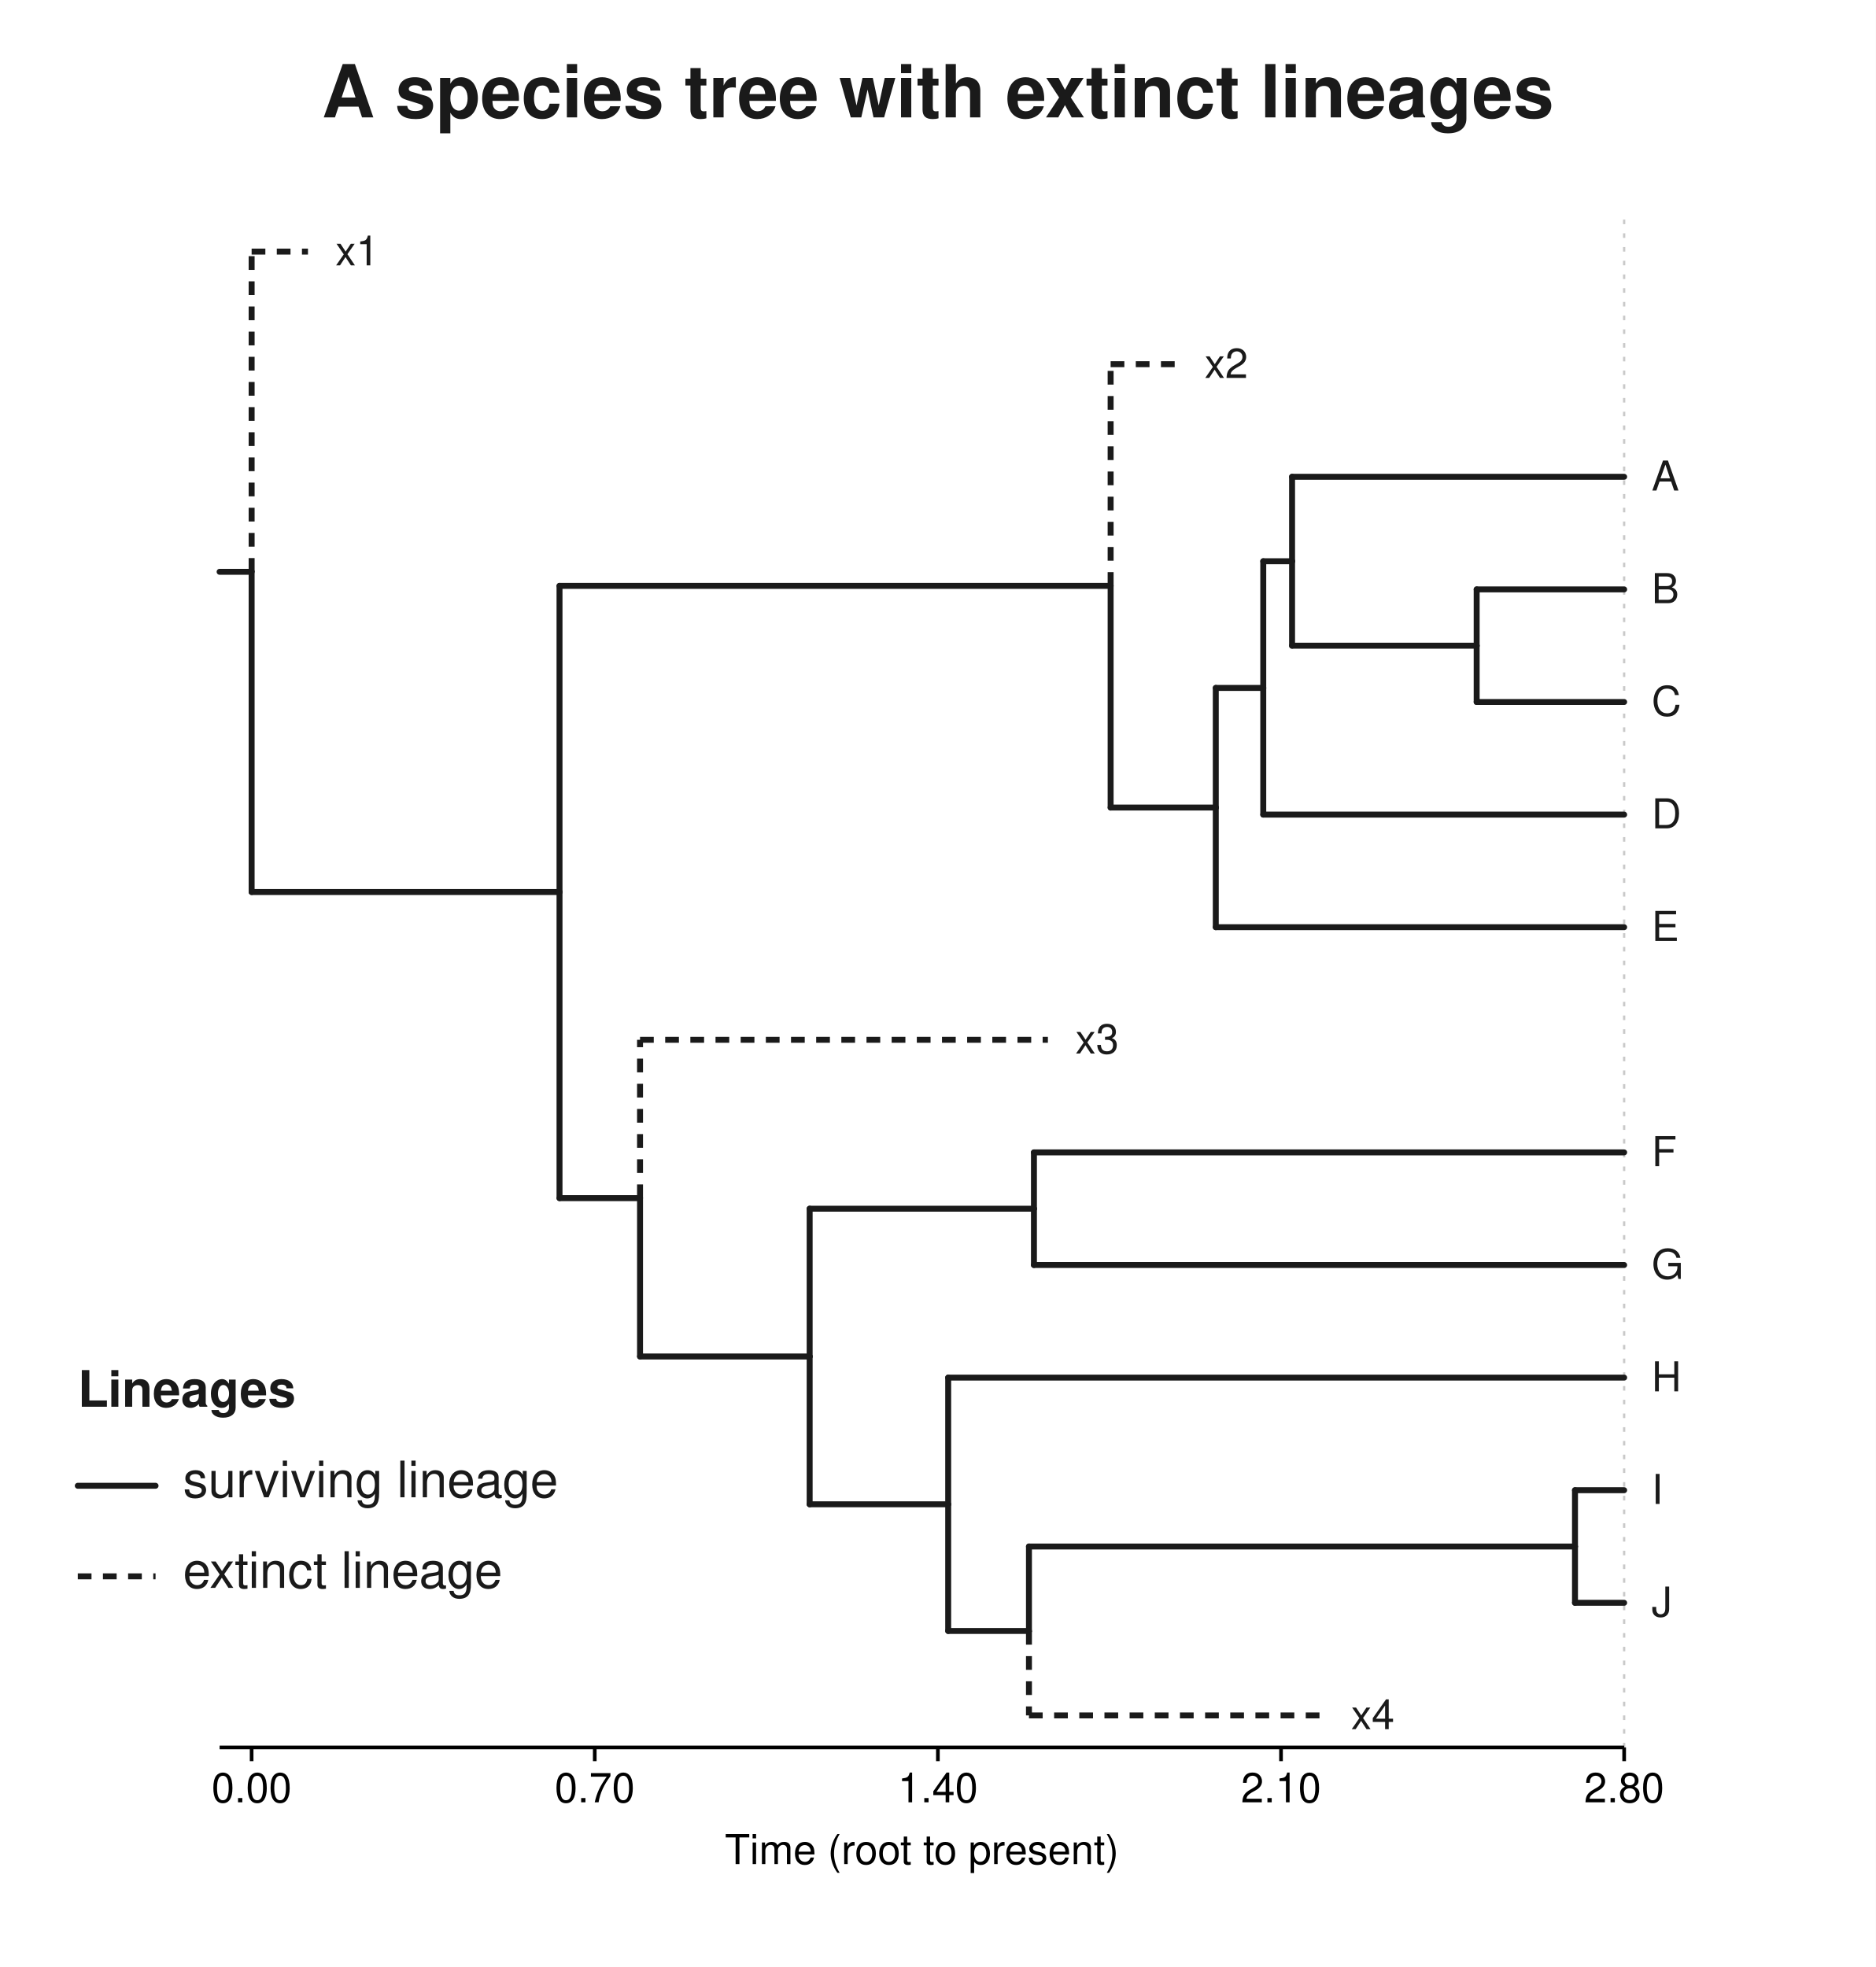
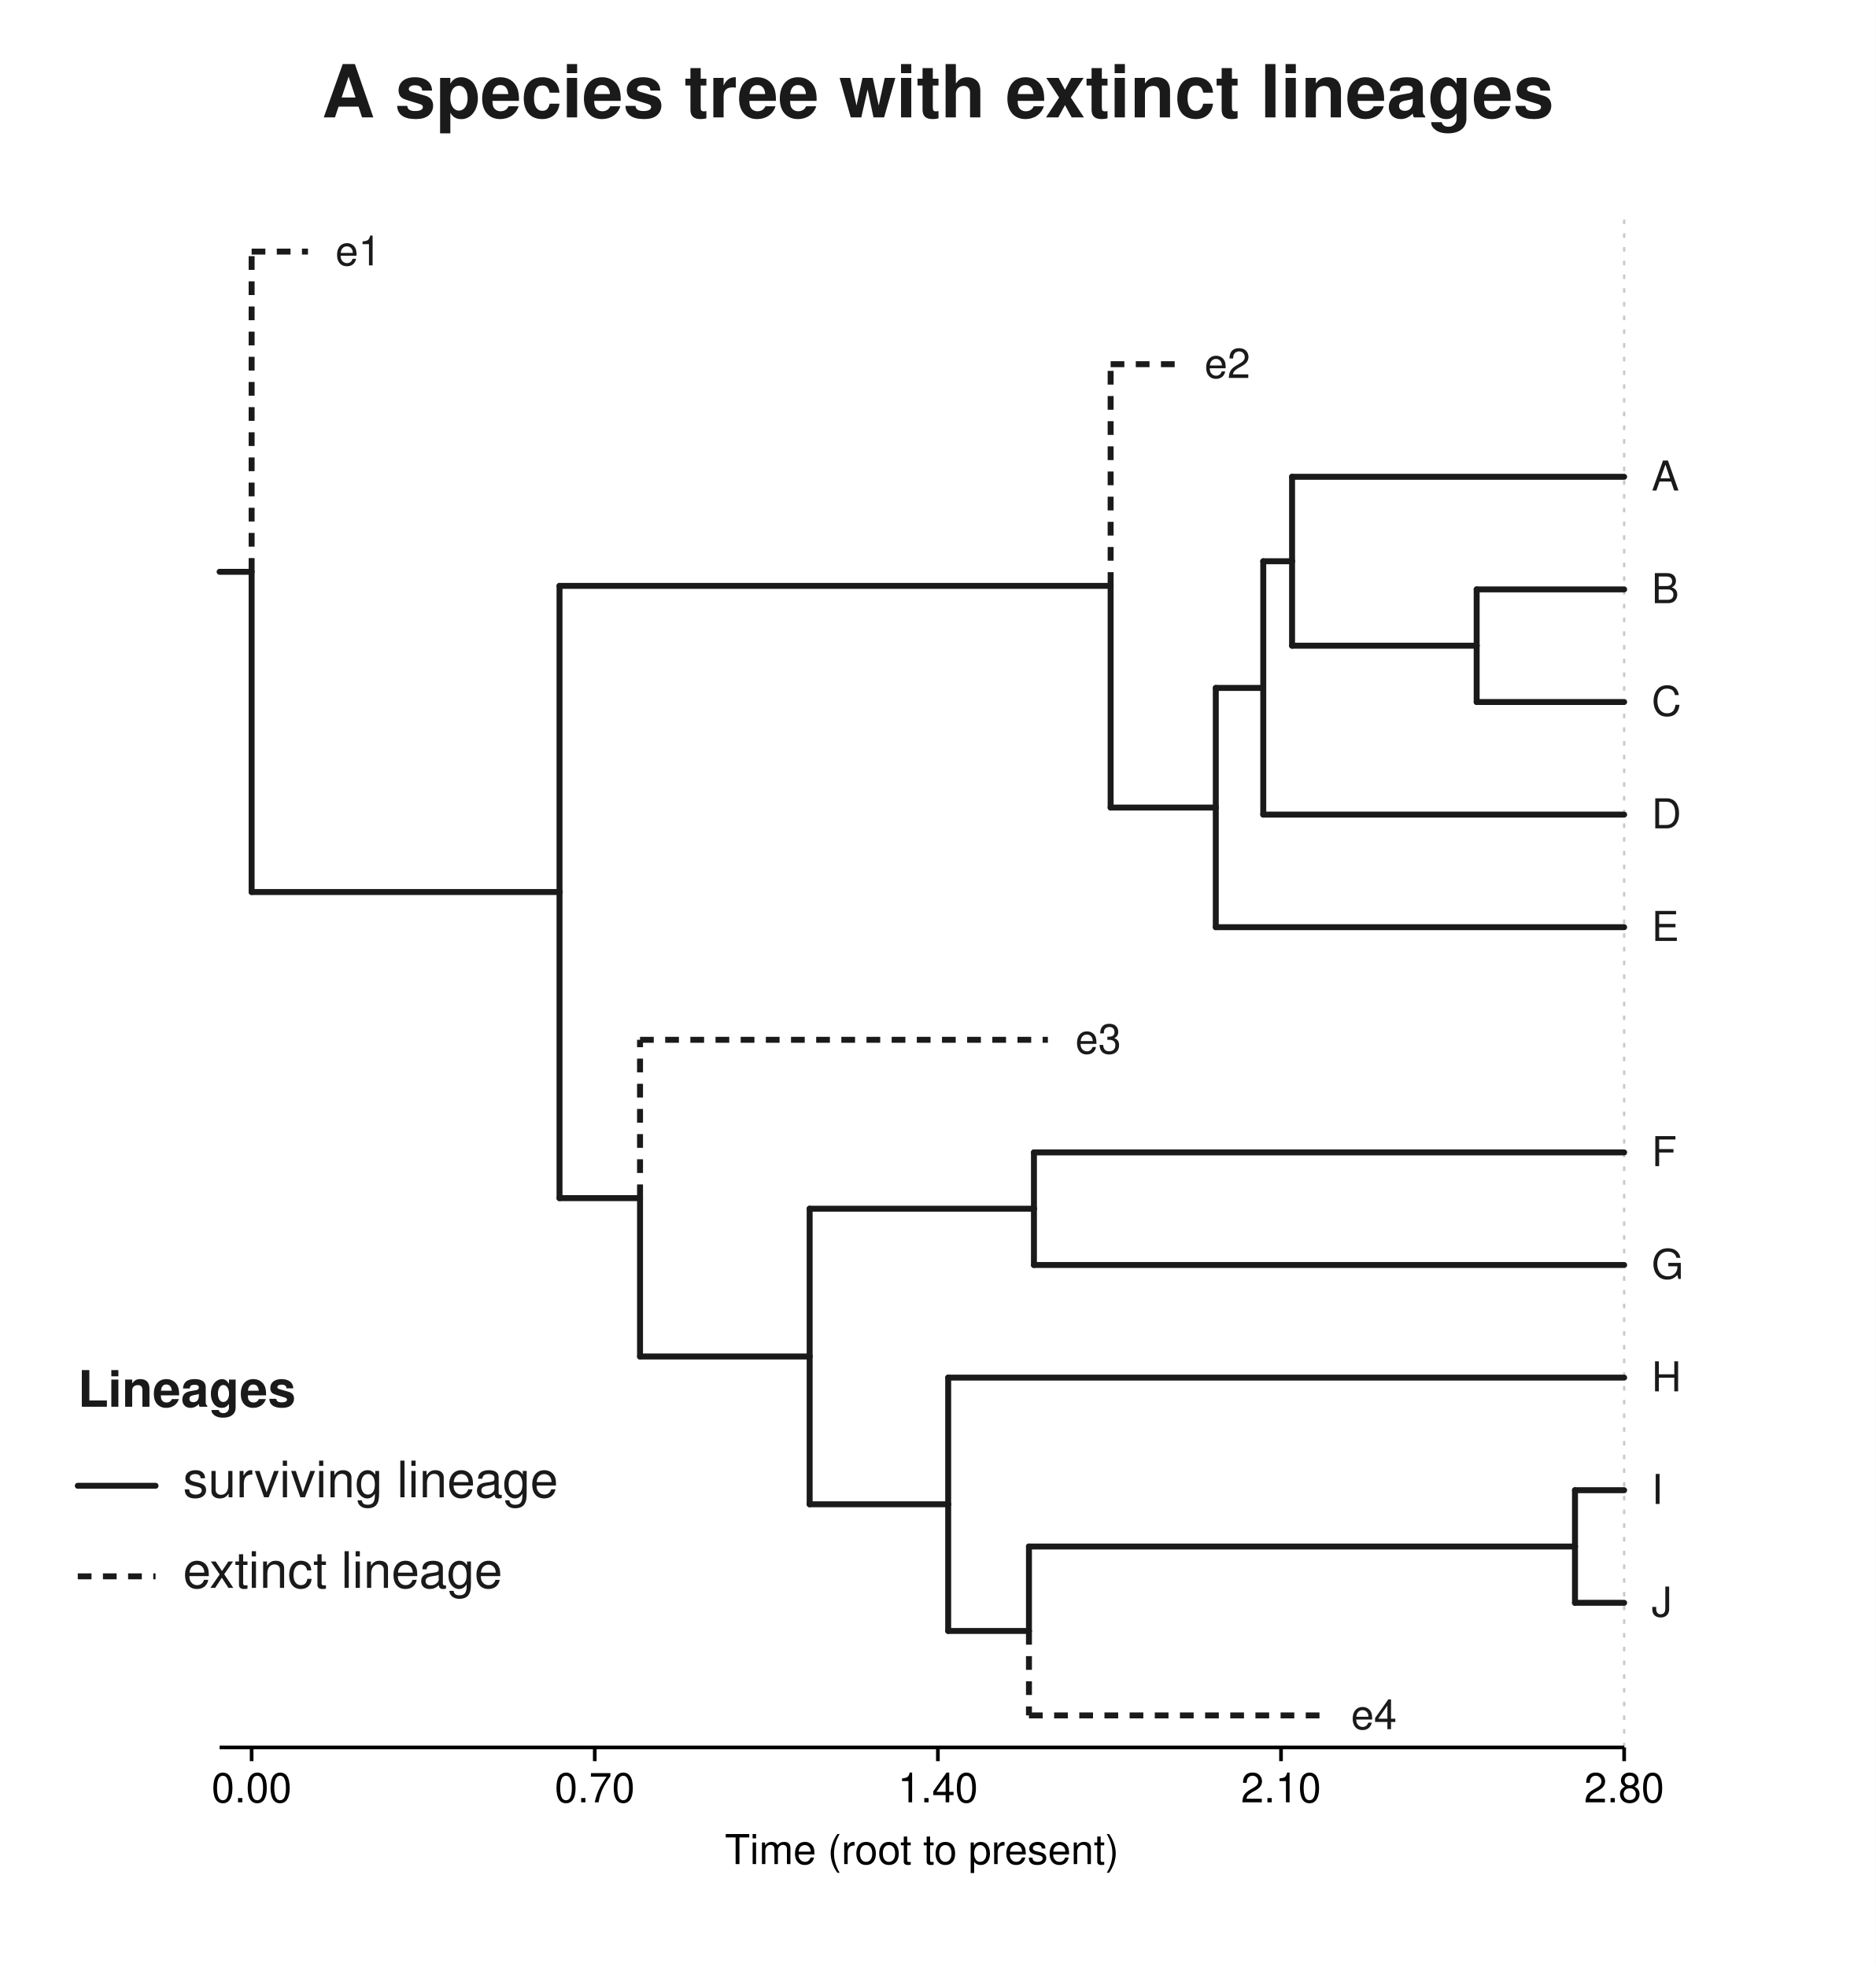
<svg xmlns="http://www.w3.org/2000/svg" width="820" height="860" viewBox="-410.0 -430.0 820 860">
  <defs>
</defs>
  <rect x="-410.0" y="-430.0" width="820" height="860" fill="white" />
  <path d="M300.0,-334.0 L300.0,334.0" stroke="#c9c9c9" stroke-width="1.0" stroke-dasharray="2,4" />
  <path d="M-300.0,-320.0 L-275.371,-320.0" stroke="#1a1a1a" stroke-width="2.6" stroke-dasharray="6,5" stroke-linecap="butt" />
  <path d="M75.511,-270.769 L104.567,-270.769" stroke="#1a1a1a" stroke-width="2.6" stroke-dasharray="6,5" stroke-linecap="butt" />
  <path d="M154.83,-221.538 L300,-221.538" stroke="#1a1a1a" stroke-width="2.6" stroke-linecap="round" />
  <path d="M235.525,-172.308 L300,-172.308" stroke="#1a1a1a" stroke-width="2.6" stroke-linecap="round" />
  <path d="M235.525,-123.077 L300,-123.077" stroke="#1a1a1a" stroke-width="2.6" stroke-linecap="round" />
  <path d="M154.83,-147.692 L235.525,-147.692" stroke="#1a1a1a" stroke-width="2.6" stroke-linecap="round" />
  <path d="M235.525,-147.692 L235.525,-172.308" stroke="#1a1a1a" stroke-width="2.6" stroke-linecap="round" />
  <path d="M235.525,-147.692 L235.525,-123.077" stroke="#1a1a1a" stroke-width="2.6" stroke-linecap="round" />
  <path d="M142.236,-184.615 L154.83,-184.615" stroke="#1a1a1a" stroke-width="2.6" stroke-linecap="round" />
  <path d="M154.83,-184.615 L154.83,-221.538" stroke="#1a1a1a" stroke-width="2.6" stroke-linecap="round" />
  <path d="M154.83,-184.615 L154.83,-147.692" stroke="#1a1a1a" stroke-width="2.6" stroke-linecap="round" />
  <path d="M142.236,-73.846 L300,-73.846" stroke="#1a1a1a" stroke-width="2.6" stroke-linecap="round" />
  <path d="M121.481,-129.231 L142.236,-129.231" stroke="#1a1a1a" stroke-width="2.6" stroke-linecap="round" />
  <path d="M142.236,-129.231 L142.236,-184.615" stroke="#1a1a1a" stroke-width="2.6" stroke-linecap="round" />
  <path d="M142.236,-129.231 L142.236,-73.846" stroke="#1a1a1a" stroke-width="2.6" stroke-linecap="round" />
  <path d="M121.481,-24.615 L300,-24.615" stroke="#1a1a1a" stroke-width="2.6" stroke-linecap="round" />
  <path d="M75.511,-76.923 L121.481,-76.923" stroke="#1a1a1a" stroke-width="2.6" stroke-linecap="round" />
  <path d="M121.481,-76.923 L121.481,-129.231" stroke="#1a1a1a" stroke-width="2.6" stroke-linecap="round" />
  <path d="M121.481,-76.923 L121.481,-24.615" stroke="#1a1a1a" stroke-width="2.6" stroke-linecap="round" />
  <path d="M-165.405,-173.846 L75.511,-173.846" stroke="#1a1a1a" stroke-width="2.6" stroke-linecap="round" />
  <path d="M75.511,-173.846 L75.511,-270.769" stroke="#1a1a1a" stroke-width="2.6" stroke-dasharray="6,5" stroke-linecap="butt" />
  <path d="M75.511,-173.846 L75.511,-76.923" stroke="#1a1a1a" stroke-width="2.6" stroke-linecap="round" />
  <path d="M-130.209,24.615 L48.088,24.615" stroke="#1a1a1a" stroke-width="2.6" stroke-dasharray="6,5" stroke-linecap="butt" />
  <path d="M41.991,73.846 L300,73.846" stroke="#1a1a1a" stroke-width="2.6" stroke-linecap="round" />
  <path d="M41.991,123.077 L300,123.077" stroke="#1a1a1a" stroke-width="2.6" stroke-linecap="round" />
  <path d="M-56.06,98.462 L41.991,98.462" stroke="#1a1a1a" stroke-width="2.6" stroke-linecap="round" />
  <path d="M41.991,98.462 L41.991,73.846" stroke="#1a1a1a" stroke-width="2.6" stroke-linecap="round" />
  <path d="M41.991,98.462 L41.991,123.077" stroke="#1a1a1a" stroke-width="2.6" stroke-linecap="round" />
  <path d="M4.502,172.308 L300.0,172.308" stroke="#1a1a1a" stroke-width="2.6" stroke-linecap="round" />
  <path d="M278.51,221.538 L300.0,221.538" stroke="#1a1a1a" stroke-width="2.6" stroke-linecap="round" />
  <path d="M278.51,270.769 L300.0,270.769" stroke="#1a1a1a" stroke-width="2.6" stroke-linecap="round" />
  <path d="M39.811,246.154 L278.51,246.154" stroke="#1a1a1a" stroke-width="2.6" stroke-linecap="round" />
  <path d="M278.51,246.154 L278.51,221.538" stroke="#1a1a1a" stroke-width="2.6" stroke-linecap="round" />
  <path d="M278.51,246.154 L278.51,270.769" stroke="#1a1a1a" stroke-width="2.6" stroke-linecap="round" />
  <path d="M39.811,320.0 L168.61,320.0" stroke="#1a1a1a" stroke-width="2.6" stroke-dasharray="6,5" stroke-linecap="butt" />
  <path d="M4.502,283.077 L39.811,283.077" stroke="#1a1a1a" stroke-width="2.6" stroke-linecap="round" />
  <path d="M39.811,283.077 L39.811,246.154" stroke="#1a1a1a" stroke-width="2.6" stroke-linecap="round" />
  <path d="M39.811,283.077 L39.811,320.0" stroke="#1a1a1a" stroke-width="2.6" stroke-dasharray="6,5" stroke-linecap="butt" />
  <path d="M-56.06,227.692 L4.502,227.692" stroke="#1a1a1a" stroke-width="2.6" stroke-linecap="round" />
  <path d="M4.502,227.692 L4.502,172.308" stroke="#1a1a1a" stroke-width="2.6" stroke-linecap="round" />
  <path d="M4.502,227.692 L4.502,283.077" stroke="#1a1a1a" stroke-width="2.6" stroke-linecap="round" />
  <path d="M-130.209,163.077 L-56.06,163.077" stroke="#1a1a1a" stroke-width="2.6" stroke-linecap="round" />
  <path d="M-56.06,163.077 L-56.06,98.462" stroke="#1a1a1a" stroke-width="2.6" stroke-linecap="round" />
  <path d="M-56.06,163.077 L-56.06,227.692" stroke="#1a1a1a" stroke-width="2.6" stroke-linecap="round" />
  <path d="M-165.405,93.846 L-130.209,93.846" stroke="#1a1a1a" stroke-width="2.6" stroke-linecap="round" />
  <path d="M-130.209,93.846 L-130.209,24.615" stroke="#1a1a1a" stroke-width="2.6" stroke-dasharray="6,5" stroke-linecap="butt" />
  <path d="M-130.209,93.846 L-130.209,163.077" stroke="#1a1a1a" stroke-width="2.6" stroke-linecap="round" />
  <path d="M-300.0,-40 L-165.405,-40" stroke="#1a1a1a" stroke-width="2.6" stroke-linecap="round" />
  <path d="M-165.405,-40 L-165.405,-173.846" stroke="#1a1a1a" stroke-width="2.6" stroke-linecap="round" />
  <path d="M-165.405,-40 L-165.405,93.846" stroke="#1a1a1a" stroke-width="2.6" stroke-linecap="round" />
  <path d="M-314.0,-180.0 L-300.0,-180.0" stroke="#1a1a1a" stroke-width="2.6" stroke-linecap="round" />
  <path d="M-300.0,-180.0 L-300.0,-320.0" stroke="#1a1a1a" stroke-width="2.6" stroke-dasharray="6,5" stroke-linecap="butt" />
  <path d="M-300.0,-180.0 L-300.0,-40" stroke="#1a1a1a" stroke-width="2.6" stroke-linecap="round" />
-   <text x="-263.371" y="-320.0" font-size="18" fill="#1a1a1a" font-family="Helvetica" transform="" text-anchor="start" dominant-baseline="middle">x1</text>
-   <text x="116.567" y="-270.769" font-size="18" fill="#1a1a1a" font-family="Helvetica" transform="" text-anchor="start" dominant-baseline="middle">x2</text>
+   <text x="-263.371" y="-320.0" font-size="18" fill="#1a1a1a" font-family="Helvetica" transform="" text-anchor="start" dominant-baseline="middle">e1</text>
+   <text x="116.567" y="-270.769" font-size="18" fill="#1a1a1a" font-family="Helvetica" transform="" text-anchor="start" dominant-baseline="middle">e2</text>
  <text x="312" y="-221.538" font-size="18" fill="#1a1a1a" font-family="Helvetica" transform="" text-anchor="start" dominant-baseline="middle">A</text>
  <text x="312" y="-172.308" font-size="18" fill="#1a1a1a" font-family="Helvetica" transform="" text-anchor="start" dominant-baseline="middle">B</text>
  <text x="312" y="-123.077" font-size="18" fill="#1a1a1a" font-family="Helvetica" transform="" text-anchor="start" dominant-baseline="middle">C</text>
  <text x="312" y="-73.846" font-size="18" fill="#1a1a1a" font-family="Helvetica" transform="" text-anchor="start" dominant-baseline="middle">D</text>
  <text x="312" y="-24.615" font-size="18" fill="#1a1a1a" font-family="Helvetica" transform="" text-anchor="start" dominant-baseline="middle">E</text>
-   <text x="60.088" y="24.615" font-size="18" fill="#1a1a1a" font-family="Helvetica" transform="" text-anchor="start" dominant-baseline="middle">x3</text>
+   <text x="60.088" y="24.615" font-size="18" fill="#1a1a1a" font-family="Helvetica" transform="" text-anchor="start" dominant-baseline="middle">e3</text>
  <text x="312" y="73.846" font-size="18" fill="#1a1a1a" font-family="Helvetica" transform="" text-anchor="start" dominant-baseline="middle">F</text>
  <text x="312" y="123.077" font-size="18" fill="#1a1a1a" font-family="Helvetica" transform="" text-anchor="start" dominant-baseline="middle">G</text>
  <text x="312.0" y="172.308" font-size="18" fill="#1a1a1a" font-family="Helvetica" transform="" text-anchor="start" dominant-baseline="middle">H</text>
  <text x="312.0" y="221.538" font-size="18" fill="#1a1a1a" font-family="Helvetica" transform="" text-anchor="start" dominant-baseline="middle">I</text>
  <text x="312.0" y="270.769" font-size="18" fill="#1a1a1a" font-family="Helvetica" transform="" text-anchor="start" dominant-baseline="middle">J</text>
-   <text x="180.61" y="320.0" font-size="18" fill="#1a1a1a" font-family="Helvetica" transform="" text-anchor="start" dominant-baseline="middle">x4</text>
+   <text x="180.61" y="320.0" font-size="18" fill="#1a1a1a" font-family="Helvetica" transform="" text-anchor="start" dominant-baseline="middle">e4</text>
  <path d="M-314.0,334.0 L300,334.0" stroke="black" stroke-width="1.6" />
  <path d="M-300.0,334.0 L-300.0,340.0" stroke="black" stroke-width="1.6" />
  <text x="-300.0" y="358.0" font-size="18" text-anchor="middle" font-family="Helvetica">0.00</text>
  <path d="M-150,334.0 L-150,340.0" stroke="black" stroke-width="1.6" />
  <text x="-150" y="358.0" font-size="18" text-anchor="middle" font-family="Helvetica">0.70</text>
  <path d="M-4.2857152493525064e-08,334.0 L-4.2857152493525064e-08,340.0" stroke="black" stroke-width="1.6" />
  <text x="-4.2857152493525064e-08" y="358.0" font-size="18" text-anchor="middle" font-family="Helvetica">1.40</text>
  <path d="M150,334.0 L150,340.0" stroke="black" stroke-width="1.6" />
  <text x="150" y="358.0" font-size="18" text-anchor="middle" font-family="Helvetica">2.10</text>
  <path d="M300,334.0 L300,340.0" stroke="black" stroke-width="1.6" />
  <text x="300" y="358.0" font-size="18" text-anchor="middle" font-family="Helvetica">2.80</text>
  <text x="-7" y="385.0" font-size="18" text-anchor="middle" font-family="Helvetica">Time (root to present)</text>
  <text x="0" y="-386.0" font-size="32" font-weight="bold" font-family="Helvetica" text-anchor="middle" dominant-baseline="central" fill="#1a1a1a">A species tree with extinct lineages</text>
  <text x="-376.0" y="180.0" font-size="22" font-weight="bold" font-family="Helvetica" text-anchor="start" dominant-baseline="central" fill="#1a1a1a">Lineages</text>
  <path d="M-376.0,219.6 L-342.0,219.6" stroke="#1a1a1a" stroke-width="2.6" stroke-linecap="round" />
  <text x="-330.0" y="219.6" font-size="22" font-family="Helvetica" text-anchor="start" dominant-baseline="central" fill="#1a1a1a">surviving lineage</text>
  <path d="M-376.0,259.2 L-342.0,259.2" stroke="#1a1a1a" stroke-width="2.6" stroke-dasharray="6,5" stroke-linecap="butt" />
  <text x="-330.0" y="259.2" font-size="22" font-family="Helvetica" text-anchor="start" dominant-baseline="central" fill="#1a1a1a">extinct lineage</text>
</svg>
